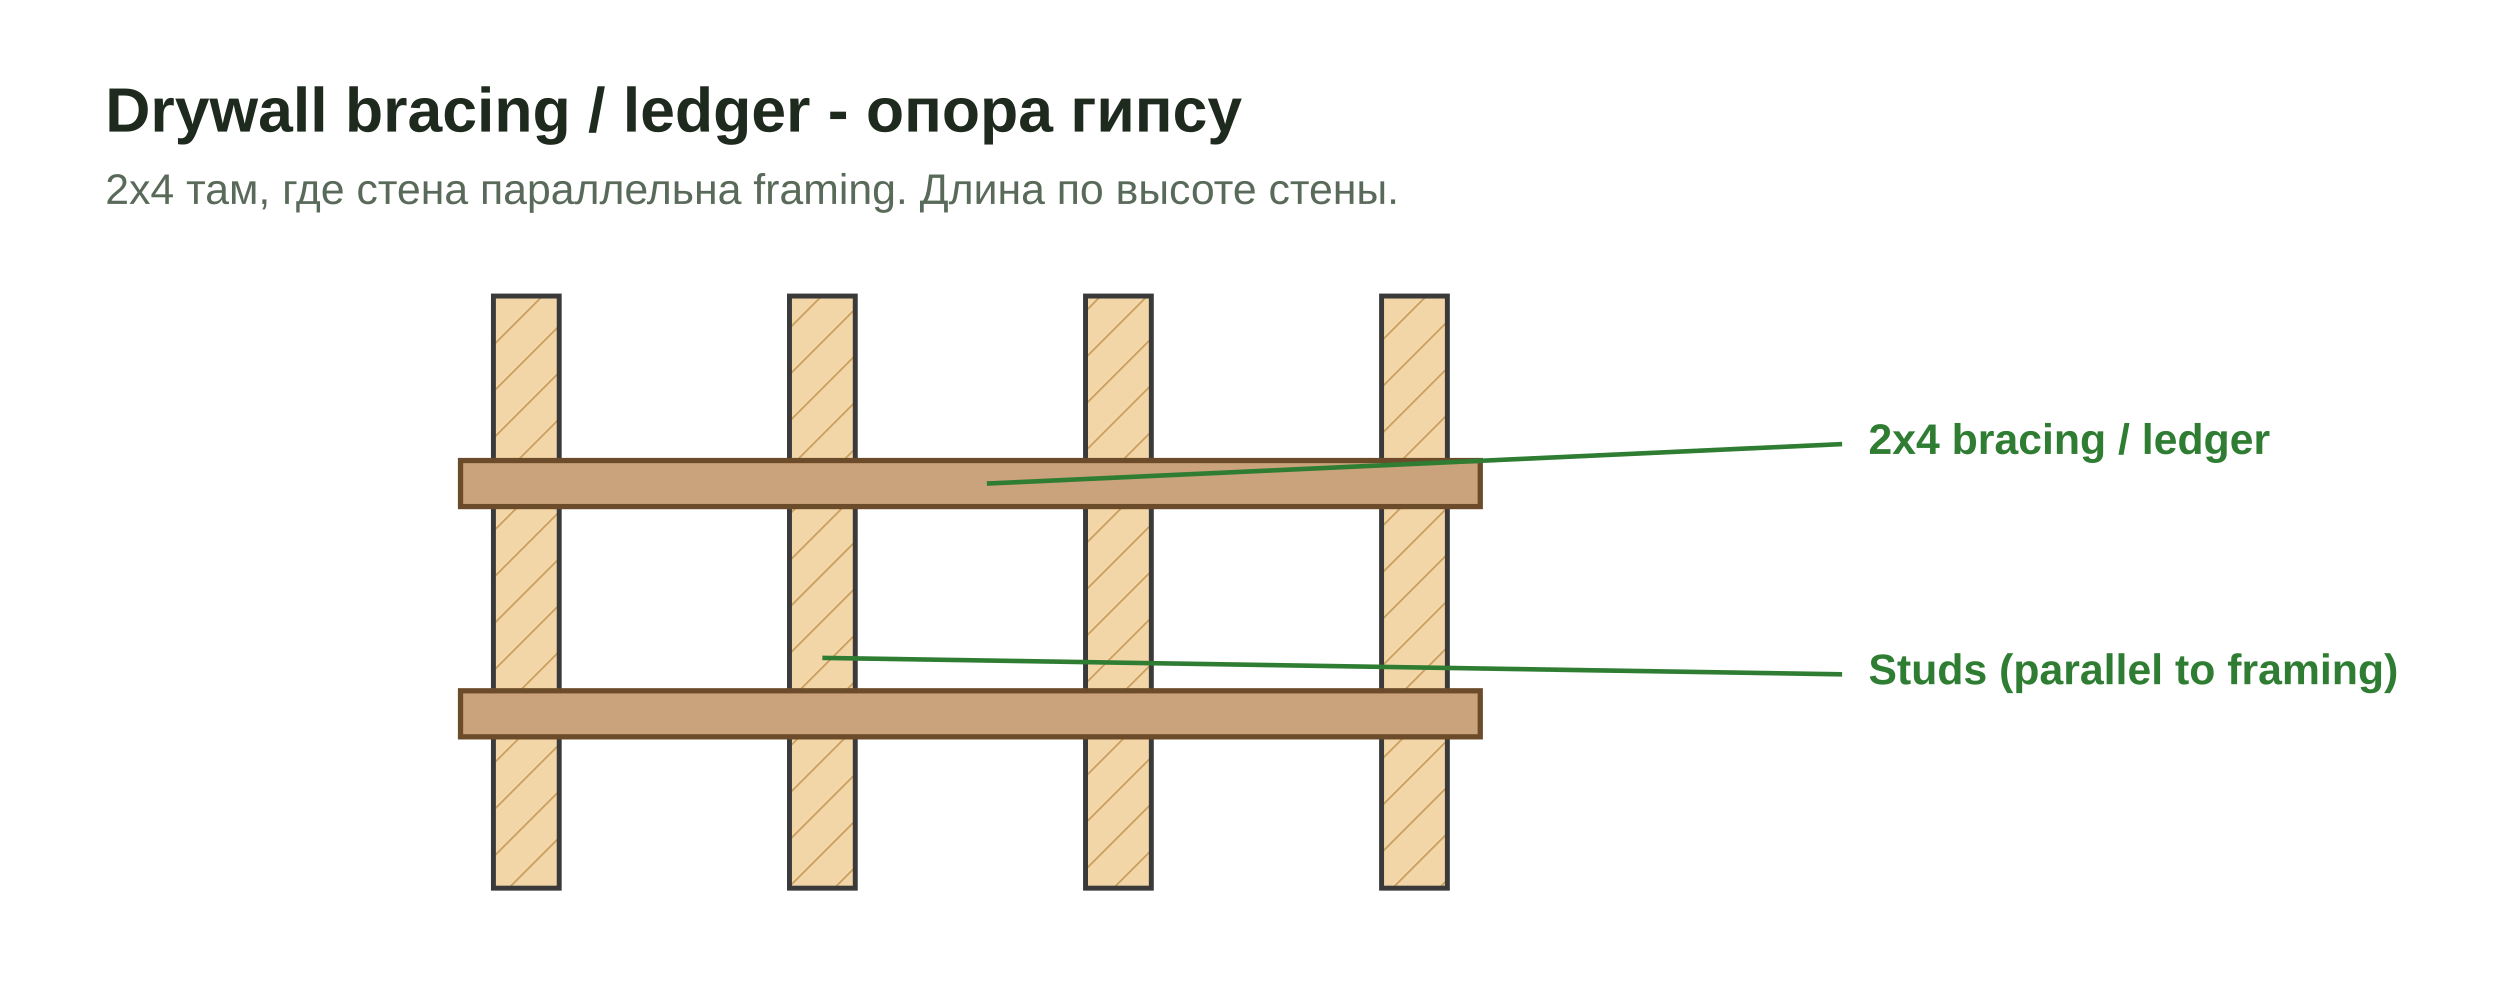
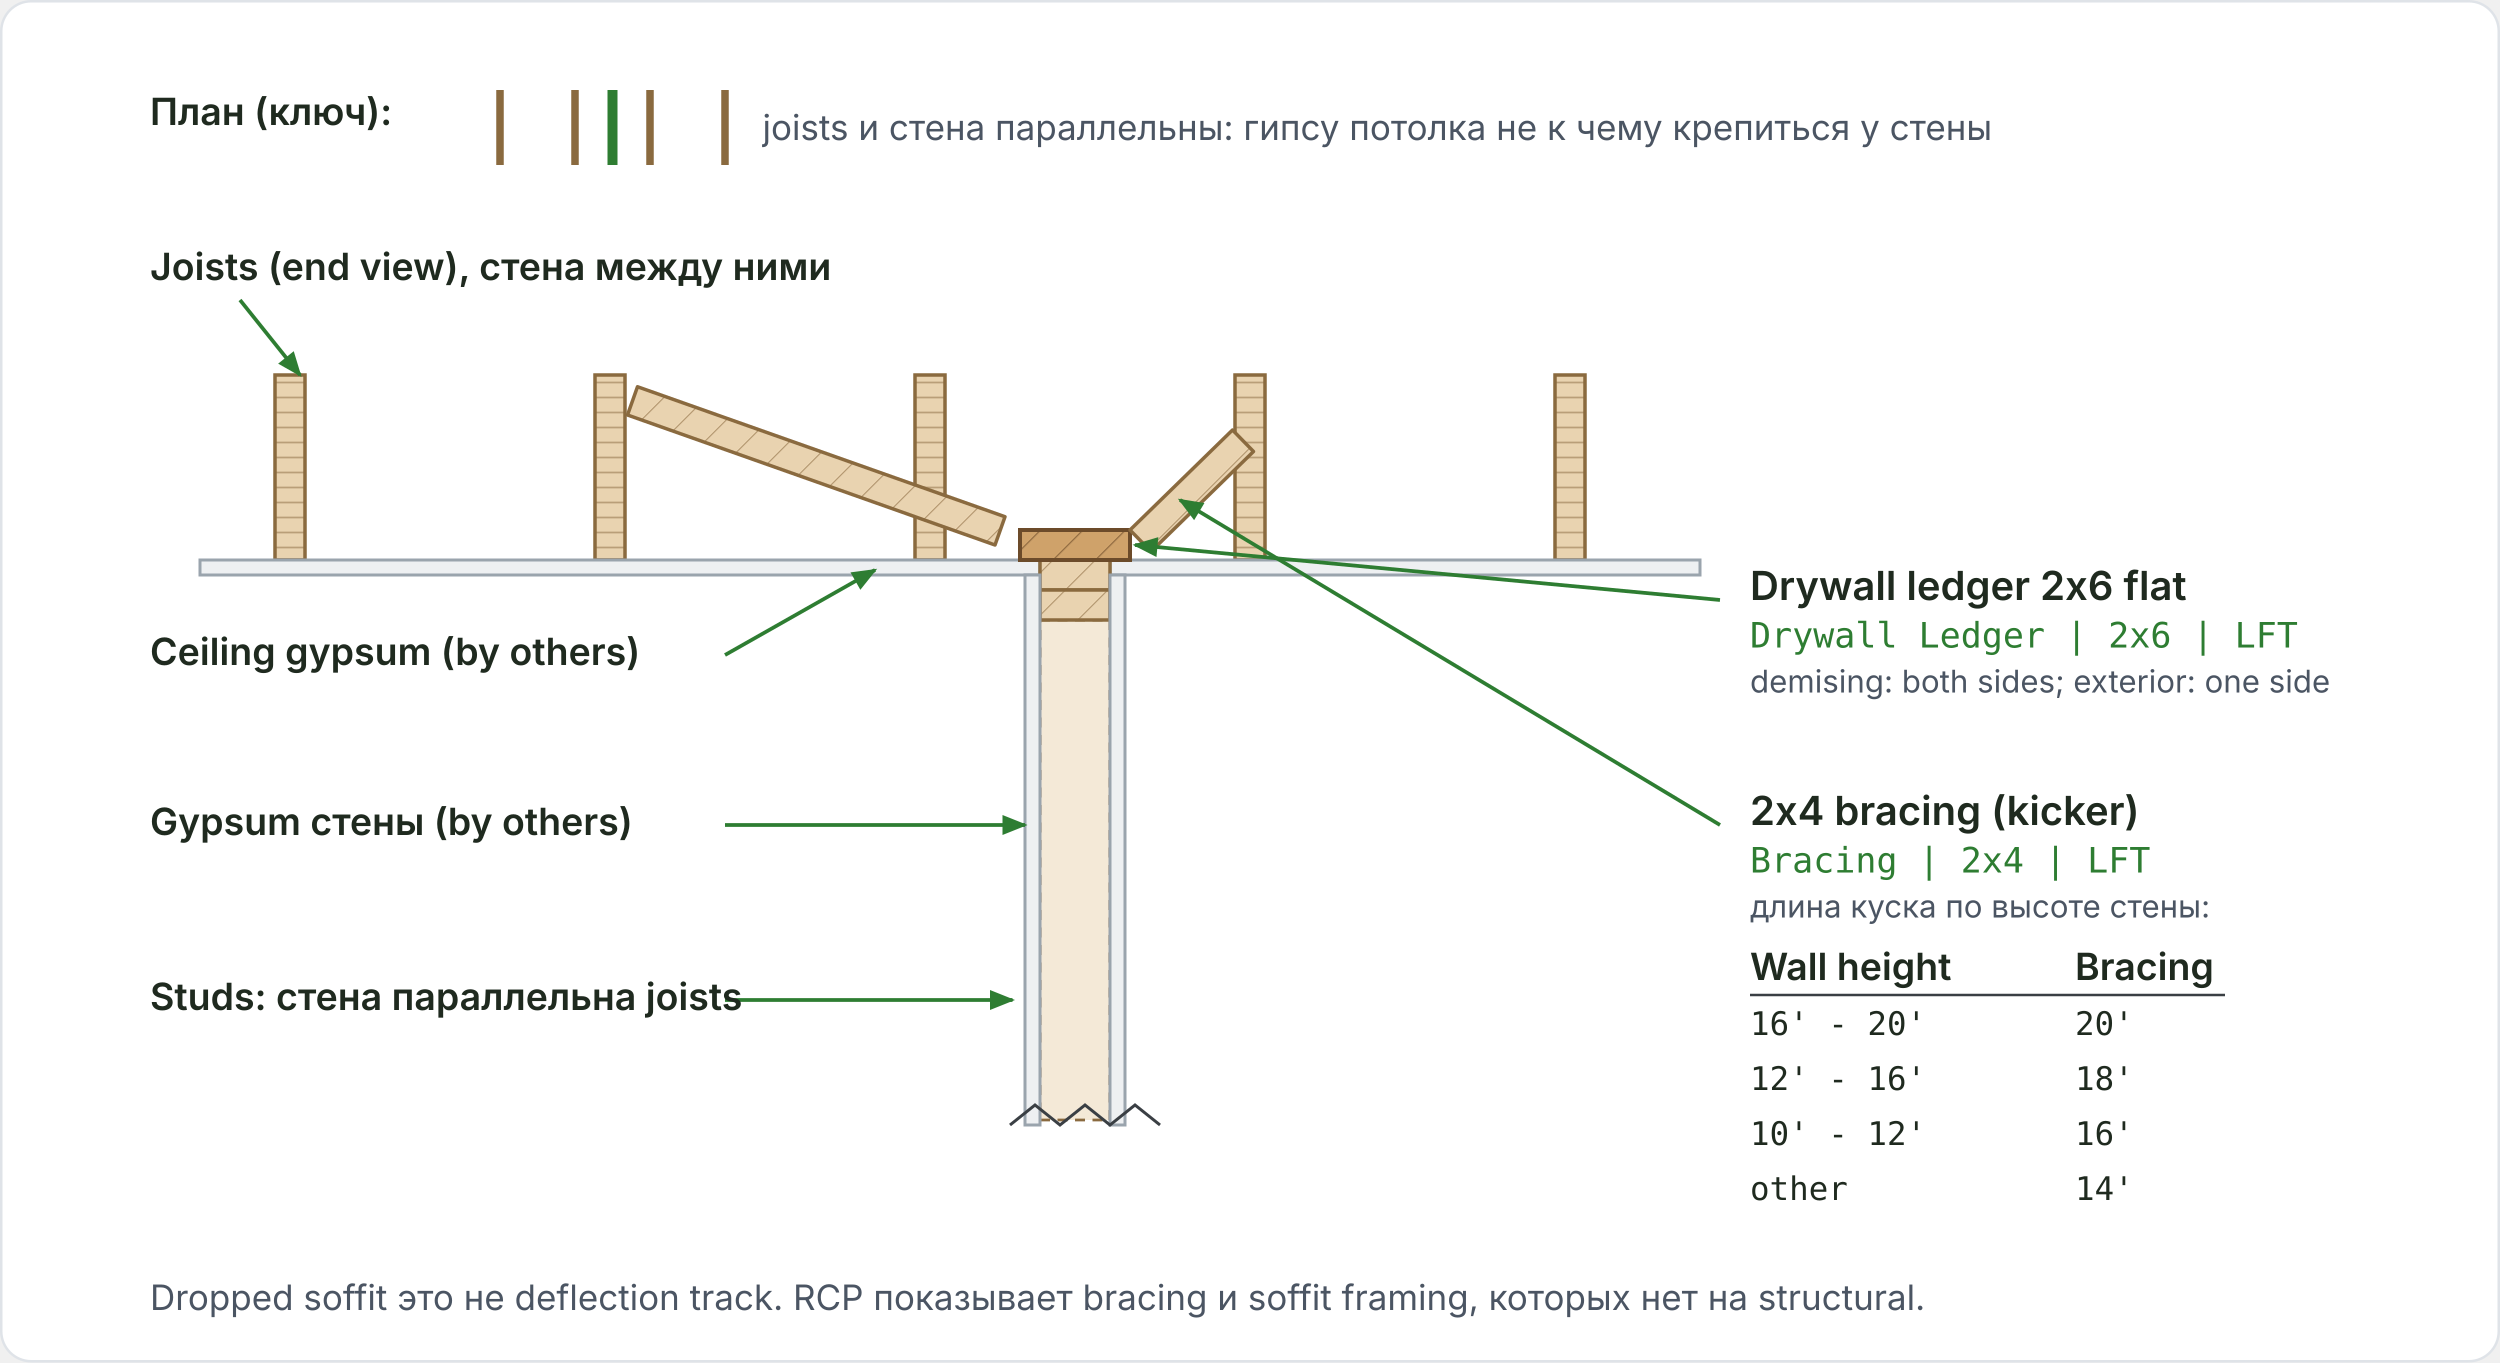
- <svg xmlns="http://www.w3.org/2000/svg" viewBox="0 0 760 300" role="img" aria-labelledby="t">
+ <svg xmlns="http://www.w3.org/2000/svg" viewBox="0 0 1000 545" role="img" aria-labelledby="t d">
  <defs>
-     <pattern id="w" width="10" height="10" patternUnits="userSpaceOnUse" patternTransform="rotate(45)">
-       <rect width="10" height="10" fill="#f2d6a8" />
-       <line x1="0" y1="0" x2="0" y2="10" stroke="#c89b5a" stroke-width="1" />
+     <marker id="arr" markerWidth="10" markerHeight="10" refX="9" refY="5" orient="auto" markerUnits="userSpaceOnUse">
+       <path d="M0,1 L0,9 L10,5 z" fill="#2e7d32" />
+     </marker>
+     <marker id="arrInk" markerWidth="10" markerHeight="10" refX="9" refY="5" orient="auto" markerUnits="userSpaceOnUse">
+       <path d="M0,1 L0,9 L10,5 z" fill="#3a3f44" />
+     </marker>
+     <marker id="arrRed" markerWidth="10" markerHeight="10" refX="9" refY="5" orient="auto" markerUnits="userSpaceOnUse">
+       <path d="M0,1 L0,9 L10,5 z" fill="#c62828" />
+     </marker>
+     <marker id="dot" markerWidth="8" markerHeight="8" refX="4" refY="4" markerUnits="userSpaceOnUse">
+       <circle cx="4" cy="4" r="3" fill="#2e7d32" />
+     </marker>
+     <marker id="tick" markerWidth="8" markerHeight="8" refX="4" refY="4" orient="auto" markerUnits="userSpaceOnUse">
+       <path d="M4,0 L4,8" stroke="#3a3f44" stroke-width="1.4" />
+     </marker>
+     <pattern id="wood" width="12" height="12" patternUnits="userSpaceOnUse" patternTransform="rotate(45)">
+       <rect width="12" height="12" fill="#e9d3b0" />
+       <line x1="0" y1="0" x2="0" y2="12" stroke="#8a6a3f" stroke-width="0.9" opacity="0.55" />
    </pattern>
-     <style>.t{font:700 19px "Segoe UI",Arial,sans-serif;fill:#1f2a1f}.s{font:400 13px "Segoe UI",Arial,sans-serif;fill:#5a6a5a}.l{font:600 13px "Segoe UI",Arial,sans-serif;fill:#2e7d32}.st{stroke:#3a3a3a;stroke-width:1.5;fill:url(#w)}</style>
+     <pattern id="pt" width="12" height="12" patternUnits="userSpaceOnUse" patternTransform="rotate(45)">
+       <rect width="12" height="12" fill="#cfa26a" />
+       <line x1="0" y1="0" x2="0" y2="12" stroke="#6c4b2a" stroke-width="1" opacity="0.6" />
+     </pattern>
+     <pattern id="conc" width="10" height="10" patternUnits="userSpaceOnUse">
+       <rect width="10" height="10" fill="#cfd4d8" />
+       <circle cx="2.5" cy="2.5" r="1" fill="#6b7378" opacity="0.7" />
+       <circle cx="7" cy="6.5" r="1" fill="#6b7378" opacity="0.7" />
+     </pattern>
+     <pattern id="sheath" width="7" height="7" patternUnits="userSpaceOnUse">
+       <rect width="7" height="7" fill="#c9b27c" />
+       <circle cx="2" cy="2" r="0.8" fill="#7a6a3c" opacity="0.6" />
+       <circle cx="5" cy="5" r="0.8" fill="#7a6a3c" opacity="0.6" />
+     </pattern>
+     <pattern id="batt" width="20" height="16" patternUnits="userSpaceOnUse">
+       <rect width="20" height="16" fill="#fdf6e3" />
+       <path d="M0,8 Q5,0 10,8 T20,8" fill="none" stroke="#caa64a" stroke-width="1.2" />
+     </pattern>
+     <pattern id="rigid" width="8" height="8" patternUnits="userSpaceOnUse">
+       <rect width="8" height="8" fill="#fbe9c6" />
+       <path d="M0,8 L8,0" stroke="#d9a441" stroke-width="0.8" />
+     </pattern>
+     <pattern id="cmu" width="40" height="20" patternUnits="userSpaceOnUse">
+       <rect width="40" height="20" fill="#cfd4d8" />
+       <path d="M0,10 H40 M20,0 V10 M0,10 V20 M40,10 V20" stroke="#6b7378" stroke-width="1" fill="none" />
+     </pattern>
+     <pattern id="gyp" width="6" height="6" patternUnits="userSpaceOnUse">
+       <rect width="6" height="6" fill="#eef0f2" />
+     </pattern>
+     <pattern id="endgrain" width="6" height="6" patternUnits="userSpaceOnUse">
+       <rect width="6" height="6" fill="#e9d3b0" />
+       <path d="M0,3 H6" stroke="#8a6a3f" stroke-width="0.7" opacity="0.5" />
+     </pattern>
+     <pattern id="hatchRed" width="8" height="8" patternUnits="userSpaceOnUse" patternTransform="rotate(45)">
+       <rect width="8" height="8" fill="#fff" />
+       <line x1="0" y1="0" x2="0" y2="8" stroke="#c62828" stroke-width="1.2" opacity="0.6" />
+     </pattern>
+     <pattern id="hatchGrey" width="8" height="8" patternUnits="userSpaceOnUse" patternTransform="rotate(45)">
+       <rect width="8" height="8" fill="#f3f4f6" />
+       <line x1="0" y1="0" x2="0" y2="8" stroke="#9aa4ad" stroke-width="1" opacity="0.8" />
+     </pattern>
+     <style>
+       .ln{fill:none;stroke:#3a3f44;stroke-width:1.6;stroke-linejoin:round}
+       .thin{fill:none;stroke:#3a3f44;stroke-width:1.1}
+       .lab{font:600 16px Inter, "Segoe UI", Arial, sans-serif;fill:#1f2a1f}
+       .lab2{font:600 15px Inter, "Segoe UI", Arial, sans-serif;fill:#1f2a1f}
+       .note{font:400 14px Inter, "Segoe UI", Arial, sans-serif;fill:#4b5563}
+       .small{font:400 12.5px Inter, "Segoe UI", Arial, sans-serif;fill:#4b5563}
+       .mono{font:500 14px "JetBrains Mono", Consolas, monospace;fill:#2e7d32}
+       .mono2{font:500 13px "JetBrains Mono", Consolas, monospace;fill:#1f2a1f}
+       .side{font:700 13px Inter, "Segoe UI", Arial, sans-serif;fill:#8a98a5;letter-spacing:1px}
+       .lead{stroke:#2e7d32;stroke-width:1.5;fill:none;marker-end:url(#arr)}
+       .leadInk{stroke:#3a3f44;stroke-width:1.3;fill:none;marker-end:url(#arrInk)}
+       .leadRed{stroke:#c62828;stroke-width:1.5;fill:none;marker-end:url(#arrRed)}
+       .dim{stroke:#3a3f44;stroke-width:1.1;fill:none;marker-start:url(#tick);marker-end:url(#tick)}
+       .dimt{font:500 13px Inter, "Segoe UI", Arial, sans-serif;fill:#1f2a1f}
+       .numc{fill:#2e7d32;stroke:#fff;stroke-width:1.5}
+       .numt{font:700 13px Inter, "Segoe UI", Arial, sans-serif;fill:#fff;text-anchor:middle}
+       .h{font:700 15px Inter, "Segoe UI", Arial, sans-serif;fill:#1f2a1f}
+       .red{font:600 14px Inter, "Segoe UI", Arial, sans-serif;fill:#c62828}
+       .green{font:600 14px Inter, "Segoe UI", Arial, sans-serif;fill:#2e7d32}
+       .cap{font:400 13px Inter, "Segoe UI", Arial, sans-serif;fill:#1f2a1f}
+     </style>
  </defs>
-   <rect width="760" height="300" fill="#fff" />
-   <text class="t" x="32" y="40">Drywall bracing / ledger - опора гипсу</text>
-   <text class="s" x="32" y="62">2x4 там, где стена параллельна framing. Длина по высоте стены.</text>
-   <rect x="150" y="90" width="20" height="180" class="st" />
-   <rect x="240" y="90" width="20" height="180" class="st" />
-   <rect x="330" y="90" width="20" height="180" class="st" />
-   <rect x="420" y="90" width="20" height="180" class="st" />
-   <rect x="140" y="140" width="310" height="14" fill="#caa27b" stroke="#6c4b2a" stroke-width="1.6" />
-   <rect x="140" y="210" width="310" height="14" fill="#caa27b" stroke="#6c4b2a" stroke-width="1.6" />
-   <line x1="300" y1="147" x2="560" y2="135" stroke="#2e7d32" stroke-width="1.4" />
-   <text class="l" x="568" y="138">2x4 bracing / ledger</text>
-   <line x1="250" y1="200" x2="560" y2="205" stroke="#2e7d32" stroke-width="1.4" />
-   <text class="l" x="568" y="208">Studs (parallel to framing)</text>
+   <rect x="0.5" y="0.5" width="999" height="544" rx="12" fill="#ffffff" stroke="#dfe3e8" />
+   <rect x="110" y="150" width="12" height="74" fill="url(#endgrain)" stroke="#8a6a3f" stroke-width="1.4" />
+   <rect x="238" y="150" width="12" height="74" fill="url(#endgrain)" stroke="#8a6a3f" stroke-width="1.4" />
+   <rect x="366" y="150" width="12" height="74" fill="url(#endgrain)" stroke="#8a6a3f" stroke-width="1.4" />
+   <rect x="494" y="150" width="12" height="74" fill="url(#endgrain)" stroke="#8a6a3f" stroke-width="1.4" />
+   <rect x="622" y="150" width="12" height="74" fill="url(#endgrain)" stroke="#8a6a3f" stroke-width="1.4" />
+   <rect x="80" y="224" width="336" height="6" fill="#eef0f2" stroke="#9aa4ad" stroke-width="1.2" />
+   <rect x="444" y="224" width="236" height="6" fill="#eef0f2" stroke="#9aa4ad" stroke-width="1.2" />
+   <rect x="416" y="248" width="28" height="200" fill="#f4e9d7" stroke="#8a6a3f" stroke-width="1.1" stroke-dasharray="4 3" />
+   <rect x="416" y="224" width="28" height="12" fill="url(#wood)" stroke="#8a6a3f" stroke-width="1.4" />
+   <rect x="416" y="236" width="28" height="12" fill="url(#wood)" stroke="#8a6a3f" stroke-width="1.4" />
+   <rect x="410" y="230" width="6" height="220" fill="#eef0f2" stroke="#9aa4ad" stroke-width="1.2" />
+   <rect x="444" y="230" width="6" height="220" fill="#eef0f2" stroke="#9aa4ad" stroke-width="1.2" />
+   <rect x="408" y="212" width="44" height="12" fill="url(#pt)" stroke="#6c4b2a" stroke-width="1.6" />
+   <polygon points="452.0,212.0 493.0,172.0 501.4,180.6 460.4,220.6" fill="url(#wood)" stroke="#8a6a3f" stroke-width="1.4" stroke-linejoin="round" />
+   <polygon points="398.0,218.0 251.0,166.0 255.0,154.7 402.0,206.7" fill="url(#wood)" stroke="#8a6a3f" stroke-width="1.4" stroke-linejoin="round" />
+   <path d="M404,450 l10,-8 l10,8 l10,-8 l10,8 l10,-8 l10,8" fill="none" stroke="#3a3f44" stroke-width="1.2" />
+   <line class="lead" x1="96" y1="120" x2="120" y2="150" />
+   <text class="lab2" x="60" y="112">Joists (end view), стена между ними</text>
+   <line class="lead" x1="290" y1="262" x2="350" y2="228" />
+   <text class="lab2" x="60" y="266">Ceiling gypsum (by others)</text>
+   <line class="lead" x1="290" y1="330" x2="410" y2="330" />
+   <text class="lab2" x="60" y="334">Gypsum стены (by others)</text>
+   <line class="lead" x1="290" y1="400" x2="405" y2="400" />
+   <text class="lab2" x="60" y="404">Studs: стена параллельна joists</text>
+   <line class="lead" x1="688" y1="240" x2="454" y2="218" />
+   <text class="lab" x="700" y="240">Drywall ledger 2x6 flat</text>
+   <text class="mono" x="700" y="259">Drywall Ledger | 2x6 | LFT</text>
+   <text class="small" x="700" y="277">demising: both sides; exterior: one side</text>
+   <line class="lead" x1="688" y1="330" x2="472" y2="200" />
+   <text class="lab" x="700" y="330">2x4 bracing (kicker)</text>
+   <text class="mono" x="700" y="349">Bracing | 2x4 | LFT</text>
+   <text class="small" x="700" y="367">длина куска по высоте стены:</text>
+   <text class="lab2" x="700" y="392">Wall height</text>
+   <text class="lab2" x="830" y="392">Bracing</text>
+   <text class="mono2" x="700" y="414">16' - 20'</text>
+   <text class="mono2" x="830" y="414">20'</text>
+   <text class="mono2" x="700" y="436">12' - 16'</text>
+   <text class="mono2" x="830" y="436">18'</text>
+   <text class="mono2" x="700" y="458">10' - 12'</text>
+   <text class="mono2" x="830" y="458">16'</text>
+   <text class="mono2" x="700" y="480">other</text>
+   <text class="mono2" x="830" y="480">14'</text>
+   <line x1="700" y1="398" x2="890" y2="398" stroke="#3a3f44" stroke-width="1" />
+   <text class="lab2" x="60" y="50">План (ключ):</text>
+   <line x1="200" y1="36" x2="200" y2="66" stroke="#8a6a3f" stroke-width="3" />
+   <line x1="230" y1="36" x2="230" y2="66" stroke="#8a6a3f" stroke-width="3" />
+   <line x1="260" y1="36" x2="260" y2="66" stroke="#8a6a3f" stroke-width="3" />
+   <line x1="290" y1="36" x2="290" y2="66" stroke="#8a6a3f" stroke-width="3" />
+   <line x1="245" y1="36" x2="245" y2="66" stroke="#2e7d32" stroke-width="4" />
+   <text class="note" x="305" y="56">joists и стена параллельны: гипсу потолка не к чему крепиться у стены</text>
+   <text class="note" x="60" y="524">Dropped soffit это не deflection track. RCP показывает bracing и soffit framing, которых нет на structural.</text>
</svg>
